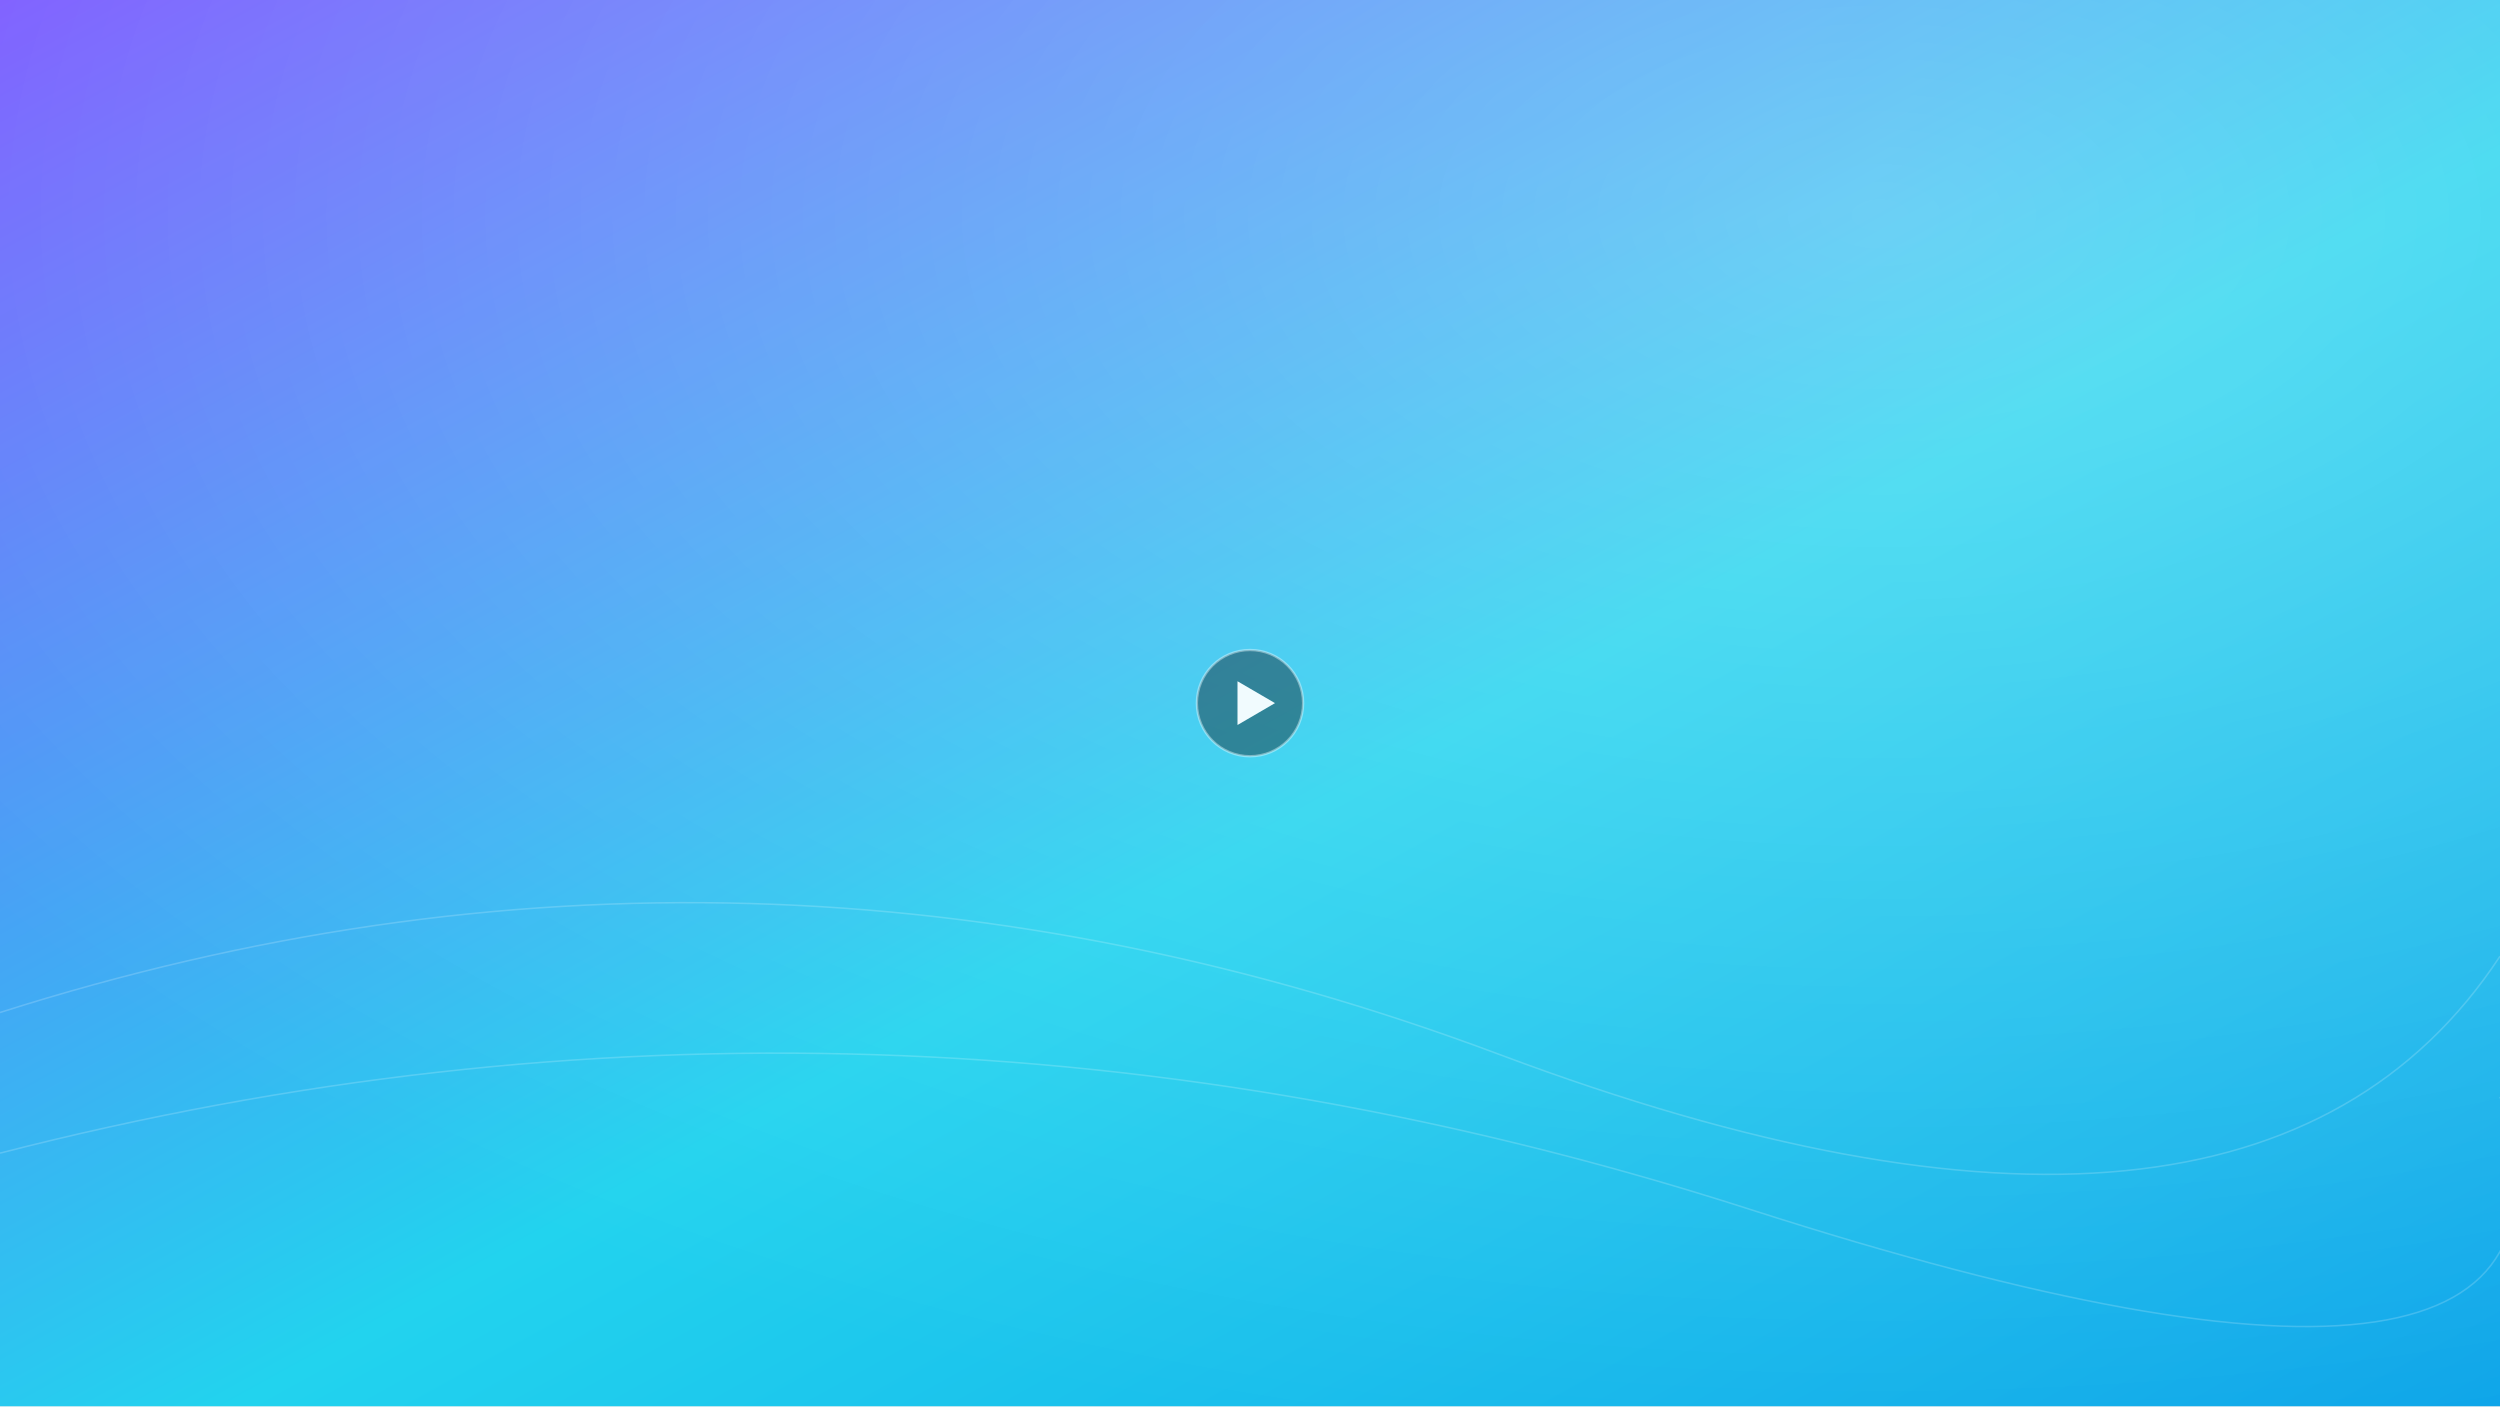
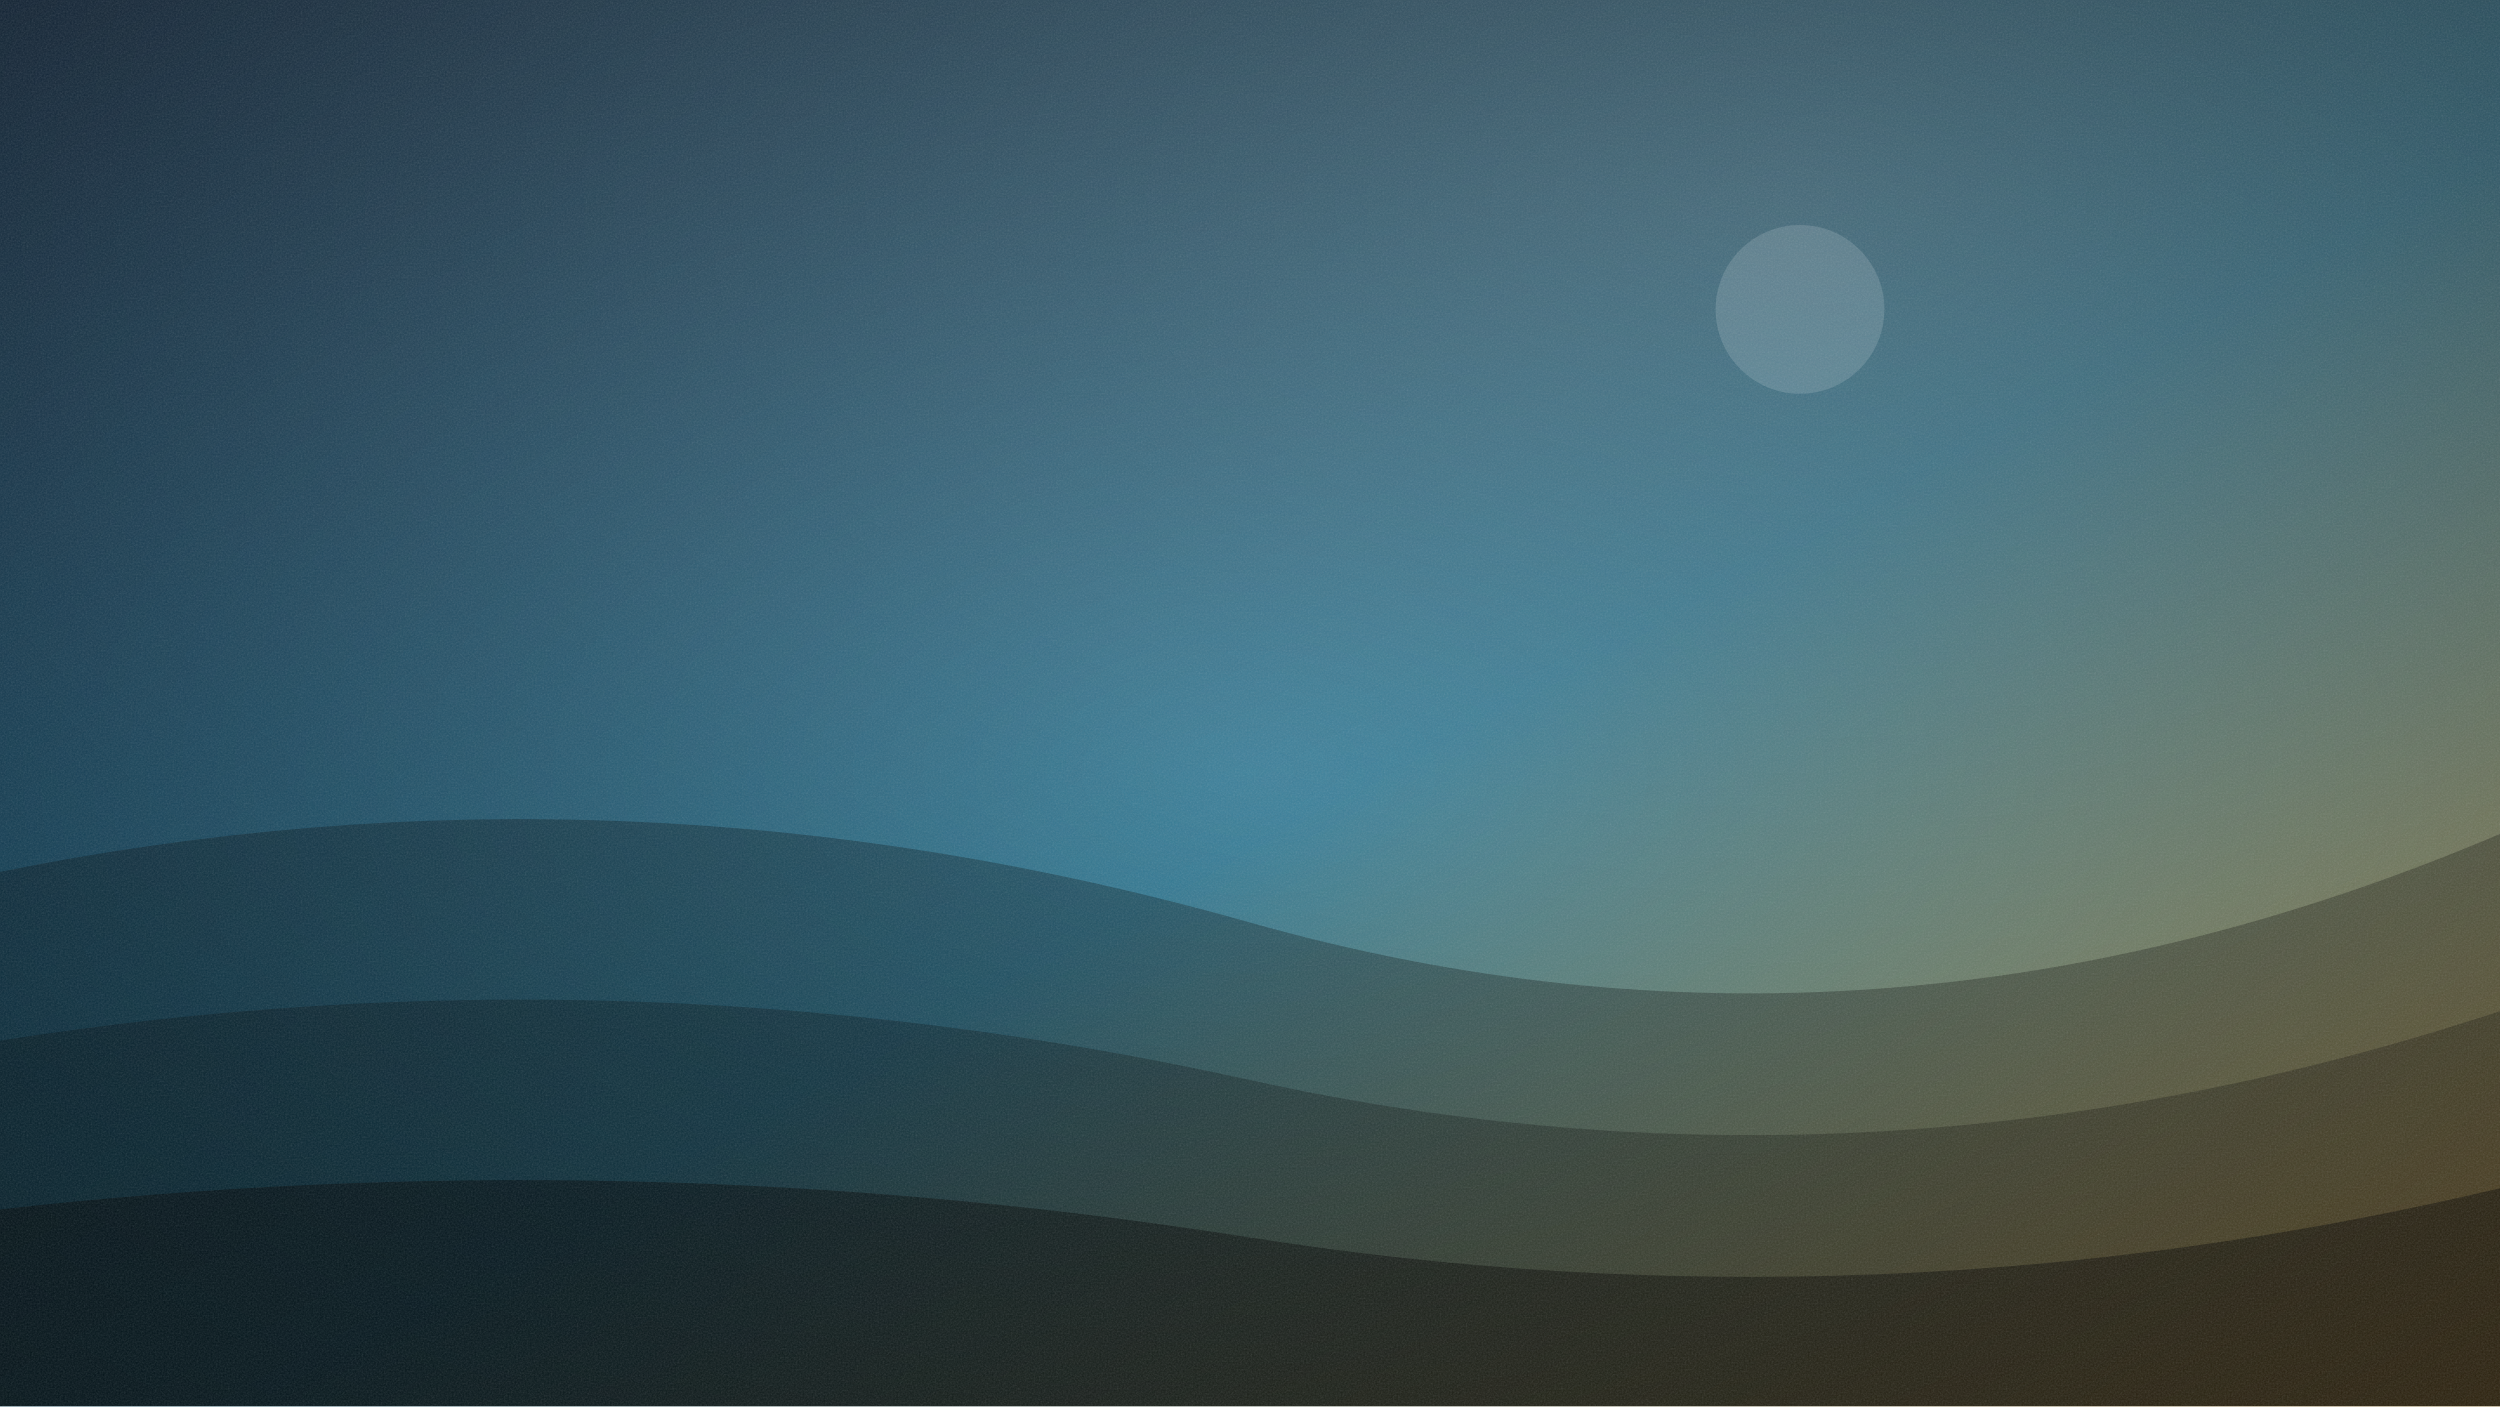
- <svg xmlns="http://www.w3.org/2000/svg" width="1600" height="900" viewBox="0 0 1600 900">
+ <svg xmlns="http://www.w3.org/2000/svg" width="1600" height="900" viewBox="0 0 1600 900" preserveAspectRatio="xMidYMid slice">
+   <style>
+     @keyframes drift-0 {
+       0%, 100% { transform: translate3d(0, 0, 0) scale(1.06); }
+       50% { transform: translate3d(-2%, 2.5%, 0) scale(1.14); }
+     }
+     @keyframes grain-0 {
+       0%, 100% { transform: translate(0, 0); opacity: 0.14; }
+       25% { transform: translate(-1.5%, 1%); opacity: 0.2; }
+       50% { transform: translate(1%, -1.5%); opacity: 0.12; }
+       75% { transform: translate(1.5%, 1.5%); opacity: 0.18; }
+     }
+     .drift { animation: drift-0 24s ease-in-out infinite; transform-origin: center; }
+     .grain { animation: grain-0 7s steps(4, end) infinite; }
+     @media (prefers-reduced-motion: reduce) {
+       .drift, .grain { animation: none; }
+     }
+   </style>
  <defs>
    <linearGradient id="g0" x1="0" y1="0" x2="1" y2="1">
-       <stop offset="0%" stop-color="#7C5CFF" />
-       <stop offset="55%" stop-color="#22D3EE" />
-       <stop offset="100%" stop-color="#0EA5E9" />
+       <stop offset="0%" stop-color="#0F2E4C">
+         <animate attributeName="stop-color" values="#0F2E4C;#1C6E8C;#0F2E4C" dur="22s" repeatCount="indefinite" />
+       </stop>
+       <stop offset="55%" stop-color="#1C6E8C">
+         <animate attributeName="stop-color" values="#1C6E8C;#E7B24B;#1C6E8C" dur="26s" repeatCount="indefinite" />
+       </stop>
+       <stop offset="100%" stop-color="#E7B24B">
+         <animate attributeName="stop-color" values="#E7B24B;#0F2E4C;#E7B24B" dur="30s" repeatCount="indefinite" />
+       </stop>
    </linearGradient>
-     <radialGradient id="r0" cx="0.75" cy="0.15" r="0.9">
-       <stop offset="0%" stop-color="#ffffff" stop-opacity="0.28" />
+     <radialGradient id="r0" cx="0.72" cy="0.14" r="0.95">
+       <stop offset="0%" stop-color="#ffffff" stop-opacity="0.3" />
      <stop offset="100%" stop-color="#ffffff" stop-opacity="0" />
    </radialGradient>
+     <radialGradient id="v0" cx="0.5" cy="0.55" r="0.75">
+       <stop offset="0%" stop-color="#000000" stop-opacity="0" />
+       <stop offset="100%" stop-color="#000000" stop-opacity="0.42" />
+     </radialGradient>
+     <filter id="n0" x="-10%" y="-10%" width="120%" height="120%">
+       <feTurbulence type="fractalNoise" baseFrequency="0.9" numOctaves="3" stitchTiles="stitch" />
+       <feColorMatrix type="saturate" values="0" />
+     </filter>
  </defs>
  <rect width="1600" height="900" fill="url(#g0)" />
-   <rect width="1600" height="900" fill="url(#r0)" />
-   <g opacity="0.18" stroke="#ffffff" stroke-width="1" fill="none">
-     <path d="M0 648 Q 480 495 960 675 T 1600 612" />
-     <path d="M0 738 Q 560 594 1120 774 T 1600 702" />
+   <g class="drift">
+     <rect width="1600" height="900" fill="url(#r0)" />
+     <path d="M0 558           Q 400 477 800 590.4           T 1600 533.7           V 900 H 0 Z" fill="#000000" opacity="0.28" />
+     <path d="M0 666           Q 400 603 800 691.2           T 1600 647.1           V 900 H 0 Z" fill="#000000" opacity="0.26" />
+     <path d="M0 774           Q 400 729 800 792           T 1600 760.5           V 900 H 0 Z" fill="#000000" opacity="0.42" />
  </g>
-   <g transform="translate(766 416)" opacity="0.92">
-     <circle cx="34" cy="34" r="34" fill="rgba(10,10,12,0.42)" stroke="rgba(255,255,255,0.42)" stroke-width="1.5" />
-     <path d="M26 20 L50 34 L26 48 Z" fill="#ffffff" />
-   </g>
+   <rect width="1600" height="900" fill="url(#v0)" />
+   <rect class="grain" width="1600" height="900" filter="url(#n0)" opacity="0.16" />
+   <circle cx="1152" cy="198" r="54" fill="#ffffff" opacity="0.14" />
</svg>
